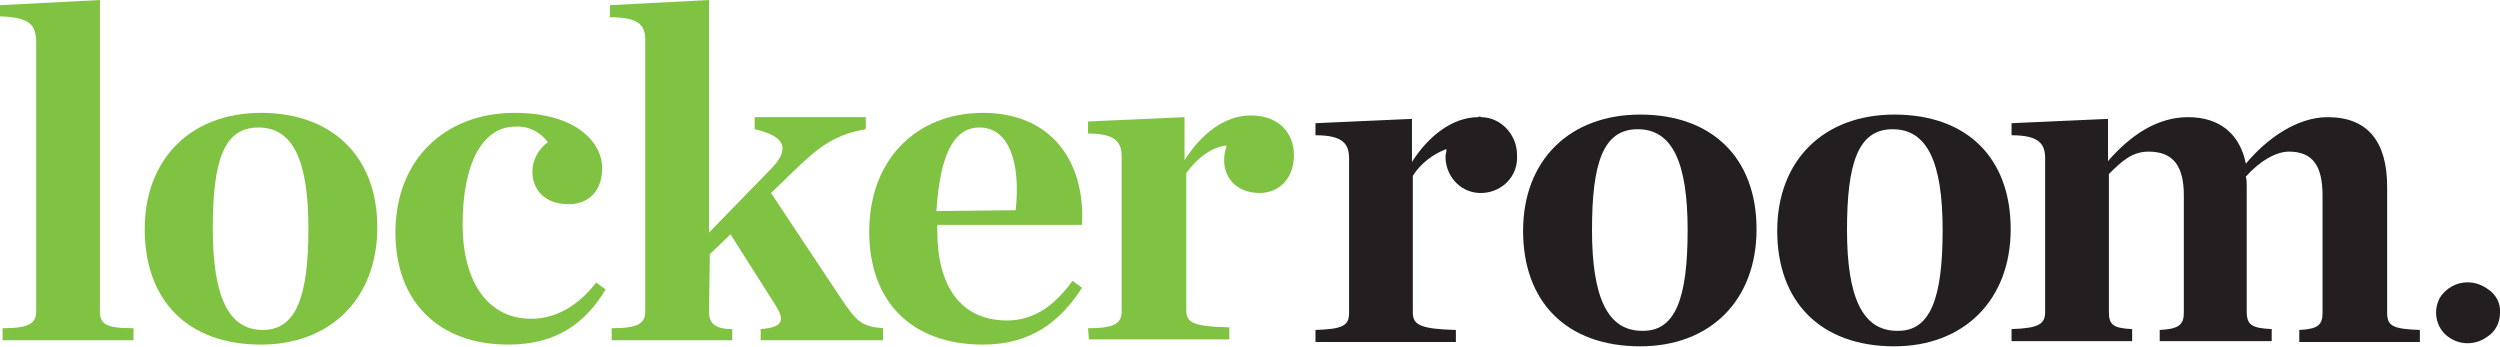
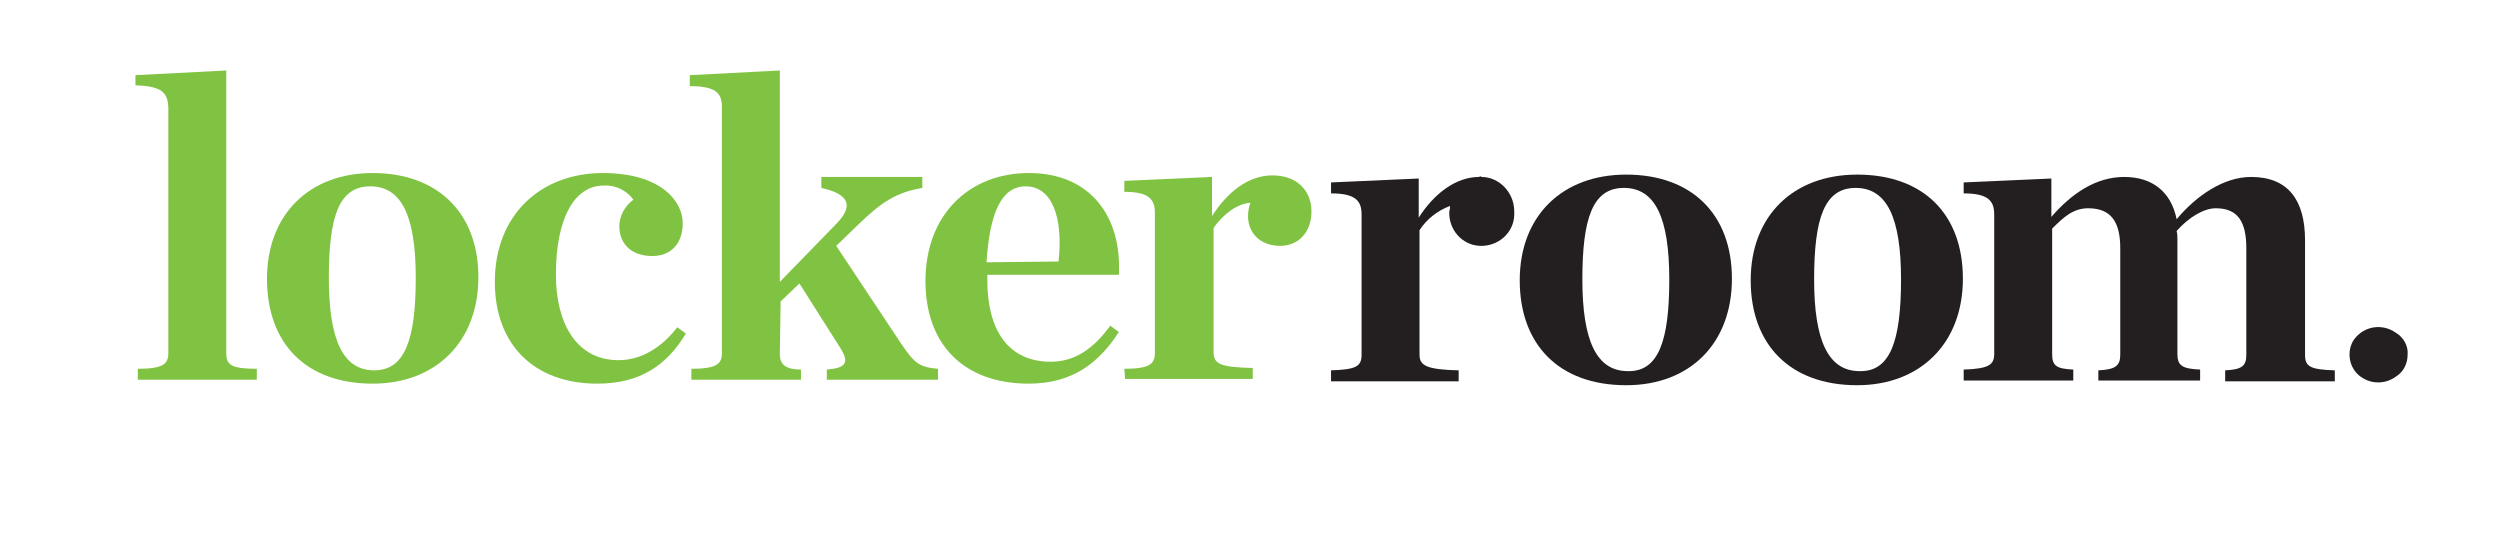
- <svg xmlns="http://www.w3.org/2000/svg" version="1.1" id="Layer_1" x="0px" y="0px" viewBox="0 0 290.2 40.2" style="enable-background:new 0 0 290.2 40.2;" xml:space="preserve">
+ <svg xmlns="http://www.w3.org/2000/svg" version="1.1" id="Layer_1" x="0px" y="0px" viewBox="0 0 319.3 70" style="enable-background:new 0 0 319.3 70;" xml:space="preserve">
  <style type="text/css">
	.st0{fill:#80C342;}
	.st1{fill:#231F20;}
</style>
-   <path class="st0" d="M0.3,38.1c3.2,0,3.9-0.6,3.9-2V4.7C4.1,2.9,3.5,2,0,1.9V0.6L11.6,0v36.1c0,1.5,0.6,2,3.9,2v1.4H0.3V38.1z" />
-   <path class="st0" d="M16.8,26.6c0-8.2,5.4-13.5,13.5-13.5c8.3,0,13.5,5.1,13.5,13.3S38.4,40,30.3,40C21.8,40,16.8,34.9,16.8,26.6z   M35.8,26.5c0-7.9-1.8-11.7-5.8-11.7s-5.3,3.8-5.3,11.7s1.8,11.8,5.8,11.8C34.4,38.3,35.8,34.4,35.8,26.5L35.8,26.5z" />
-   <path class="st0" d="M45.9,27c0-8.6,5.9-13.9,13.8-13.9c7.4,0,10.2,3.6,10.2,6.4c0,2.5-1.4,4.2-3.9,4.2c-2.8,0-4.2-1.7-4.2-3.8  c0-1.3,0.7-2.6,1.8-3.4c-0.9-1.2-2.3-1.9-3.8-1.8c-3.7,0-6.1,4.1-6.1,11.4c0,6,2.5,10.9,8,10.9c2.9,0,5.5-1.6,7.5-4.2l1.1,0.8  c-2.4,4-5.8,6.4-11.3,6.4C50.9,40,45.9,35,45.9,27z" />
-   <path class="st0" d="M82.3,36.2c0,1.4,0.8,2,2.7,2v1.3H71v-1.4c3.2,0,3.9-0.6,3.9-2V4.7C74.9,3,74.3,2,70.8,2V0.6L82.3,0v27l7.3-7.5  c2.1-2.2,1.6-3.7-2-4.5v-1.4h12.9V15c-3.4,0.6-5.2,1.8-8.2,4.7l-2.8,2.7l8.3,12.5c1.7,2.5,2.3,3,4.7,3.2v1.4H88.3v-1.3  c2.5-0.2,2.9-0.9,1.7-2.8l-5.2-8.2l-2.4,2.3L82.3,36.2z" />
-   <path class="st0" d="M100.9,26.9c0-8.5,5.6-13.8,13.2-13.8c7.9,0,11.9,5.6,11.5,13h-16.8v0.7c0,6.4,2.7,10.4,8.1,10.4  c3.1,0,5.5-1.7,7.6-4.6l1.1,0.8c-2.5,3.9-5.9,6.6-11.5,6.6C105.9,40,100.9,35.1,100.9,26.9z M108.7,24.5l9.2-0.1  c0.6-5.6-0.8-9.6-4.2-9.6C110.6,14.8,109.1,18.2,108.7,24.5z" />
-   <path class="st0" d="M126.3,38.1c3.2,0,3.9-0.6,3.9-2V18.2c0-1.7-0.7-2.7-3.9-2.7v-1.4l11.2-0.5v5c1.9-3,4.6-5.2,7.7-5.2  c3.3,0,5,2.1,5,4.6c0,2.6-1.6,4.4-4,4.4c-2.5,0-4.1-1.6-4.1-3.8c0-0.6,0.1-1.1,0.3-1.7c-1.7,0.1-3.5,1.5-4.7,3.2V36  c0,1.5,0.9,1.9,5,2v1.4h-16.3L126.3,38.1L126.3,38.1z" />
-   <path class="st1" d="M250.7,38.3c2.2-0.1,2.8-0.6,2.8-2V22.7c0-3.4-1.2-5.1-4.1-5.1c-1.9,0-3.1,1.1-4.6,2.6v16c0,1.5,0.5,1.9,2.7,2  v1.4h-14v-1.4c3.2-0.1,3.9-0.6,3.9-2V18.4c0-1.7-0.7-2.7-3.9-2.7v-1.4l11.2-0.5v4.9c2.6-3,5.7-5.1,9.3-5.1c3.6,0,6,1.9,6.7,5.4  c2.5-3,6-5.4,9.5-5.4c4.7,0,6.9,2.9,6.9,8.1v14.6c0,1.5,0.6,1.9,3.8,2v1.4h-14v-1.4c2.2-0.1,2.7-0.6,2.7-2V22.7  c0-3.4-1.1-5.1-3.9-5.1c-1.5,0-3.4,1.1-5,2.9c0.1,0.4,0.1,0.7,0.1,1.1v14.6c0,1.5,0.6,1.9,2.9,2v1.4h-13V38.3L250.7,38.3z" />
-   <path class="st1" d="M290.2,36.3c0,1.1-0.5,2.2-1.5,2.8c-1.2,0.9-2.9,1-4.2,0.2c-1.6-0.9-2.2-3-1.3-4.7c0.1-0.1,0.1-0.2,0.2-0.3  c1.3-1.7,3.6-2,5.3-0.8C289.7,34.1,290.3,35.2,290.2,36.3" />
-   <path class="st1" d="M190.4,13.3c-8.2,0-13.6,5.3-13.6,13.5s5,13.4,13.6,13.4c8.1,0,13.5-5.3,13.5-13.6S198.7,13.3,190.4,13.3z   M190.6,38.4c-4,0-5.8-3.9-5.8-11.7s1.3-11.7,5.3-11.7s5.8,3.8,5.8,11.7S194.5,38.5,190.6,38.4L190.6,38.4z" />
-   <path class="st1" d="M219.9,13.3c-8.2,0-13.6,5.3-13.6,13.5s5,13.4,13.6,13.4c8,0,13.5-5.3,13.5-13.6S228.3,13.3,219.9,13.3z   M220.2,38.4c-4,0-5.8-3.9-5.8-11.7s1.3-11.7,5.3-11.7s5.8,3.8,5.8,11.7S224.1,38.5,220.2,38.4L220.2,38.4z" />
-   <path class="st1" d="M171.6,13.6c-3,0-5.8,2.2-7.7,5.2v-5l-11.2,0.5v1.4c3.2,0,3.9,1,3.9,2.7v17.9c0,1.5-0.7,1.9-3.9,2v1.4H169v-1.4  c-4.1-0.1-5-0.6-5-2V20.4c0.9-1.4,2.3-2.5,3.9-3.1c0,0.2,0,0.4-0.1,0.7c-0.1,2.3,1.6,4.3,3.9,4.4s4.3-1.6,4.4-3.9v-0.1  c0-0.1,0-0.3,0-0.4c0-2.4-1.9-4.4-4.2-4.4C171.9,13.5,171.7,13.5,171.6,13.6" />
+   <path class="st0" d="M17.6,47.1c3.2,0,3.9-0.6,3.9-2V13.7c-0.1-1.8-0.7-2.7-4.2-2.8V9.6L28.9,9v36.1c0,1.5,0.6,2,3.9,2v1.4H17.6  V47.1z" />
+   <path class="st0" d="M34.1,35.6c0-8.2,5.4-13.5,13.5-13.5c8.3,0,13.5,5.1,13.5,13.3S55.7,49,47.6,49C39.1,49,34.1,43.9,34.1,35.6z   M53.1,35.5c0-7.9-1.8-11.7-5.8-11.7S42,27.6,42,35.5s1.8,11.8,5.8,11.8C51.7,47.3,53.1,43.4,53.1,35.5L53.1,35.5z" />
+   <path class="st0" d="M63.2,36c0-8.6,5.9-13.9,13.8-13.9c7.4,0,10.2,3.6,10.2,6.4c0,2.5-1.4,4.2-3.9,4.2c-2.8,0-4.2-1.7-4.2-3.8  c0-1.3,0.7-2.6,1.8-3.4c-0.9-1.2-2.3-1.9-3.8-1.8c-3.7,0-6.1,4.1-6.1,11.4c0,6,2.5,10.9,8,10.9c2.9,0,5.5-1.6,7.5-4.2l1.1,0.8  c-2.4,4-5.8,6.4-11.3,6.4C68.2,49,63.2,44,63.2,36z" />
+   <path class="st0" d="M99.6,45.2c0,1.4,0.8,2,2.7,2v1.3h-14v-1.4c3.2,0,3.9-0.6,3.9-2V13.7c0-1.7-0.6-2.7-4.1-2.7V9.6L99.6,9v27  l7.3-7.5c2.1-2.2,1.6-3.7-2-4.5v-1.4h12.9V24c-3.4,0.6-5.2,1.8-8.2,4.7l-2.8,2.7l8.3,12.5c1.7,2.5,2.3,3,4.7,3.2v1.4h-14.2v-1.3  c2.5-0.2,2.9-0.9,1.7-2.8l-5.2-8.2l-2.4,2.3L99.6,45.2z" />
+   <path class="st0" d="M118.2,35.9c0-8.5,5.6-13.8,13.2-13.8c7.9,0,11.9,5.6,11.5,13h-16.8v0.7c0,6.4,2.7,10.4,8.1,10.4  c3.1,0,5.5-1.7,7.6-4.6l1.1,0.8c-2.5,3.9-5.9,6.6-11.5,6.6C123.2,49,118.2,44.1,118.2,35.9z M126,33.5l9.2-0.1  c0.6-5.6-0.8-9.6-4.2-9.6C127.9,23.8,126.4,27.2,126,33.5z" />
+   <path class="st0" d="M143.6,47.1c3.2,0,3.9-0.6,3.9-2V27.2c0-1.7-0.7-2.7-3.9-2.7v-1.4l11.2-0.5v5c1.9-3,4.6-5.2,7.7-5.2  c3.3,0,5,2.1,5,4.6c0,2.6-1.6,4.4-4,4.4c-2.5,0-4.1-1.6-4.1-3.8c0-0.6,0.1-1.1,0.3-1.7c-1.7,0.1-3.5,1.5-4.7,3.2V45  c0,1.5,0.9,1.9,5,2v1.4h-16.3L143.6,47.1L143.6,47.1z" />
+   <path class="st1" d="M268,47.3c2.2-0.1,2.8-0.6,2.8-2V31.7c0-3.4-1.2-5.1-4.1-5.1c-1.9,0-3.1,1.1-4.6,2.6v16c0,1.5,0.5,1.9,2.7,2  v1.4h-14v-1.4c3.2-0.1,3.9-0.6,3.9-2V27.4c0-1.7-0.7-2.7-3.9-2.7v-1.4l11.2-0.5v4.9c2.6-3,5.7-5.1,9.3-5.1s6,1.9,6.7,5.4  c2.5-3,6-5.4,9.5-5.4c4.7,0,6.9,2.9,6.9,8.1v14.6c0,1.5,0.6,1.9,3.8,2v1.4h-14v-1.4c2.2-0.1,2.7-0.6,2.7-2V31.7  c0-3.4-1.1-5.1-3.9-5.1c-1.5,0-3.4,1.1-5,2.9c0.1,0.4,0.1,0.7,0.1,1.1v14.6c0,1.5,0.6,1.9,2.9,2v1.4h-13V47.3L268,47.3z" />
+   <path class="st1" d="M307.5,45.3c0,1.1-0.5,2.2-1.5,2.8c-1.2,0.9-2.9,1-4.2,0.2c-1.6-0.9-2.2-3-1.3-4.7c0.1-0.1,0.1-0.2,0.2-0.3  c1.3-1.7,3.6-2,5.3-0.8C307,43.1,307.6,44.2,307.5,45.3" />
+   <path class="st1" d="M207.7,22.3c-8.2,0-13.6,5.3-13.6,13.5s5,13.4,13.6,13.4c8.1,0,13.5-5.3,13.5-13.6S216,22.3,207.7,22.3z   M207.9,47.4c-4,0-5.8-3.9-5.8-11.7s1.3-11.7,5.3-11.7s5.8,3.8,5.8,11.7S211.8,47.5,207.9,47.4L207.9,47.4z" />
+   <path class="st1" d="M237.2,22.3c-8.2,0-13.6,5.3-13.6,13.5s5,13.4,13.6,13.4c8,0,13.5-5.3,13.5-13.6S245.6,22.3,237.2,22.3z   M237.5,47.4c-4,0-5.8-3.9-5.8-11.7S233,24,237,24s5.8,3.8,5.8,11.7S241.4,47.5,237.5,47.4L237.5,47.4z" />
+   <path class="st1" d="M188.9,22.6c-3,0-5.8,2.2-7.7,5.2v-5L170,23.3v1.4c3.2,0,3.9,1,3.9,2.7v17.9c0,1.5-0.7,1.9-3.9,2v1.4h16.3v-1.4  c-4.1-0.1-5-0.6-5-2V29.4c0.9-1.4,2.3-2.5,3.9-3.1c0,0.2,0,0.4-0.1,0.7c-0.1,2.3,1.6,4.3,3.9,4.4s4.3-1.6,4.4-3.9v-0.1  c0-0.1,0-0.3,0-0.4c0-2.4-1.9-4.4-4.2-4.4C189.2,22.5,189,22.5,188.9,22.6" />
</svg>
